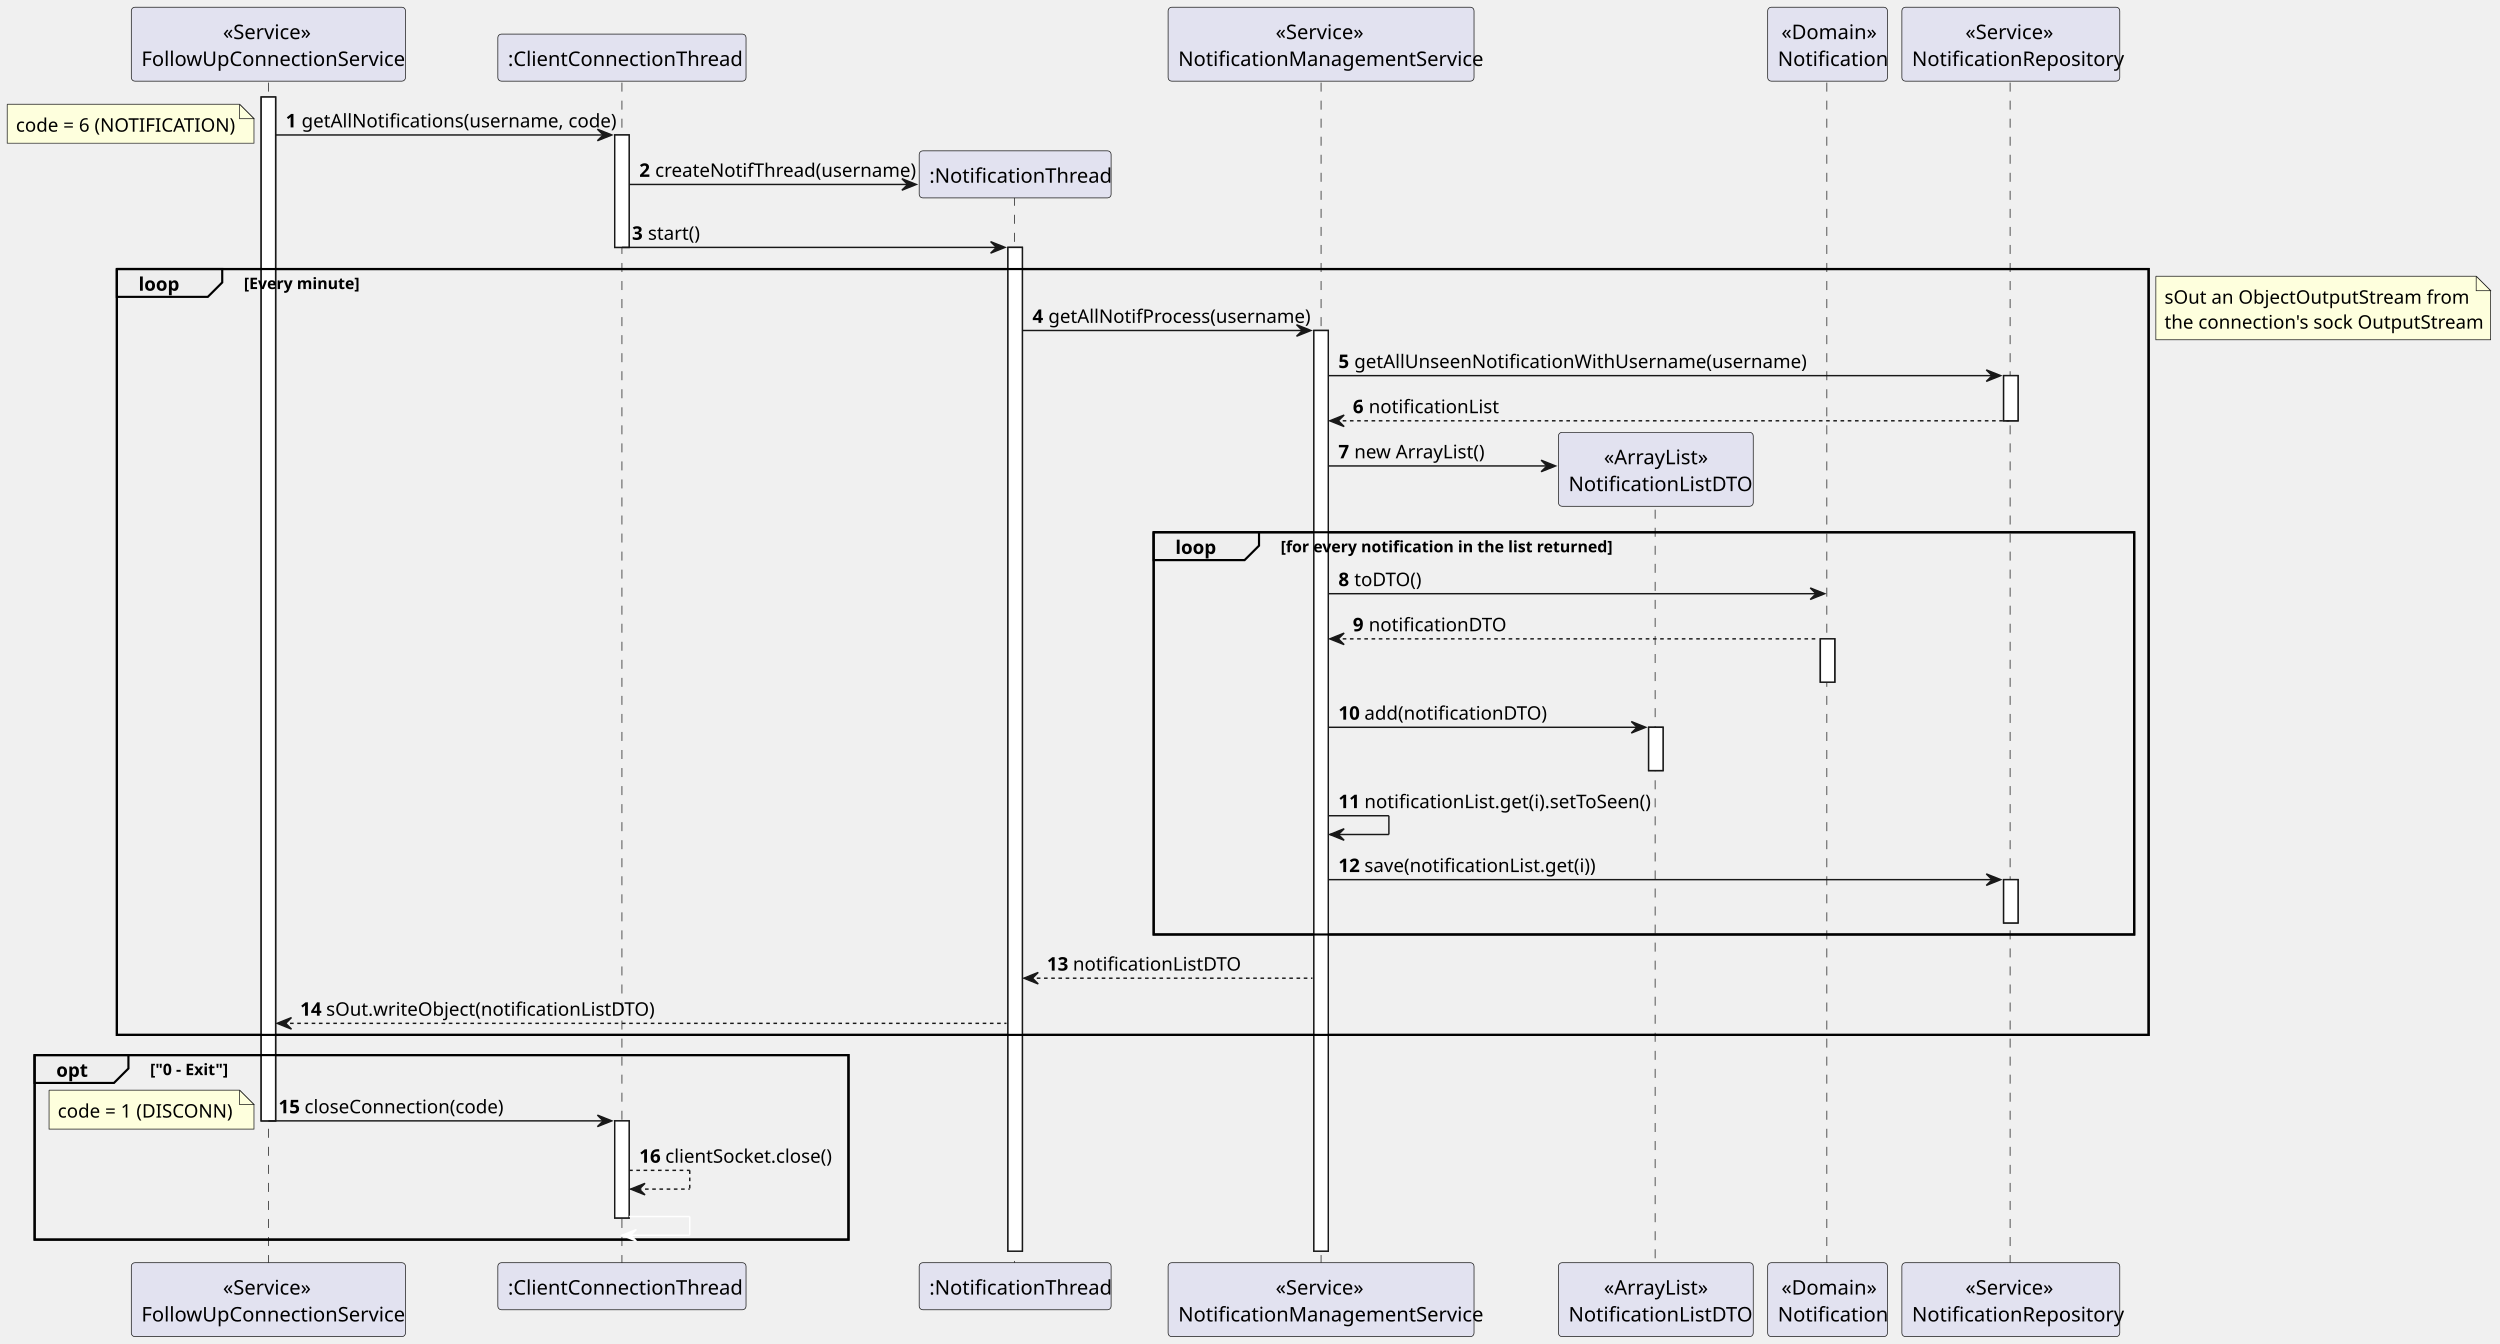
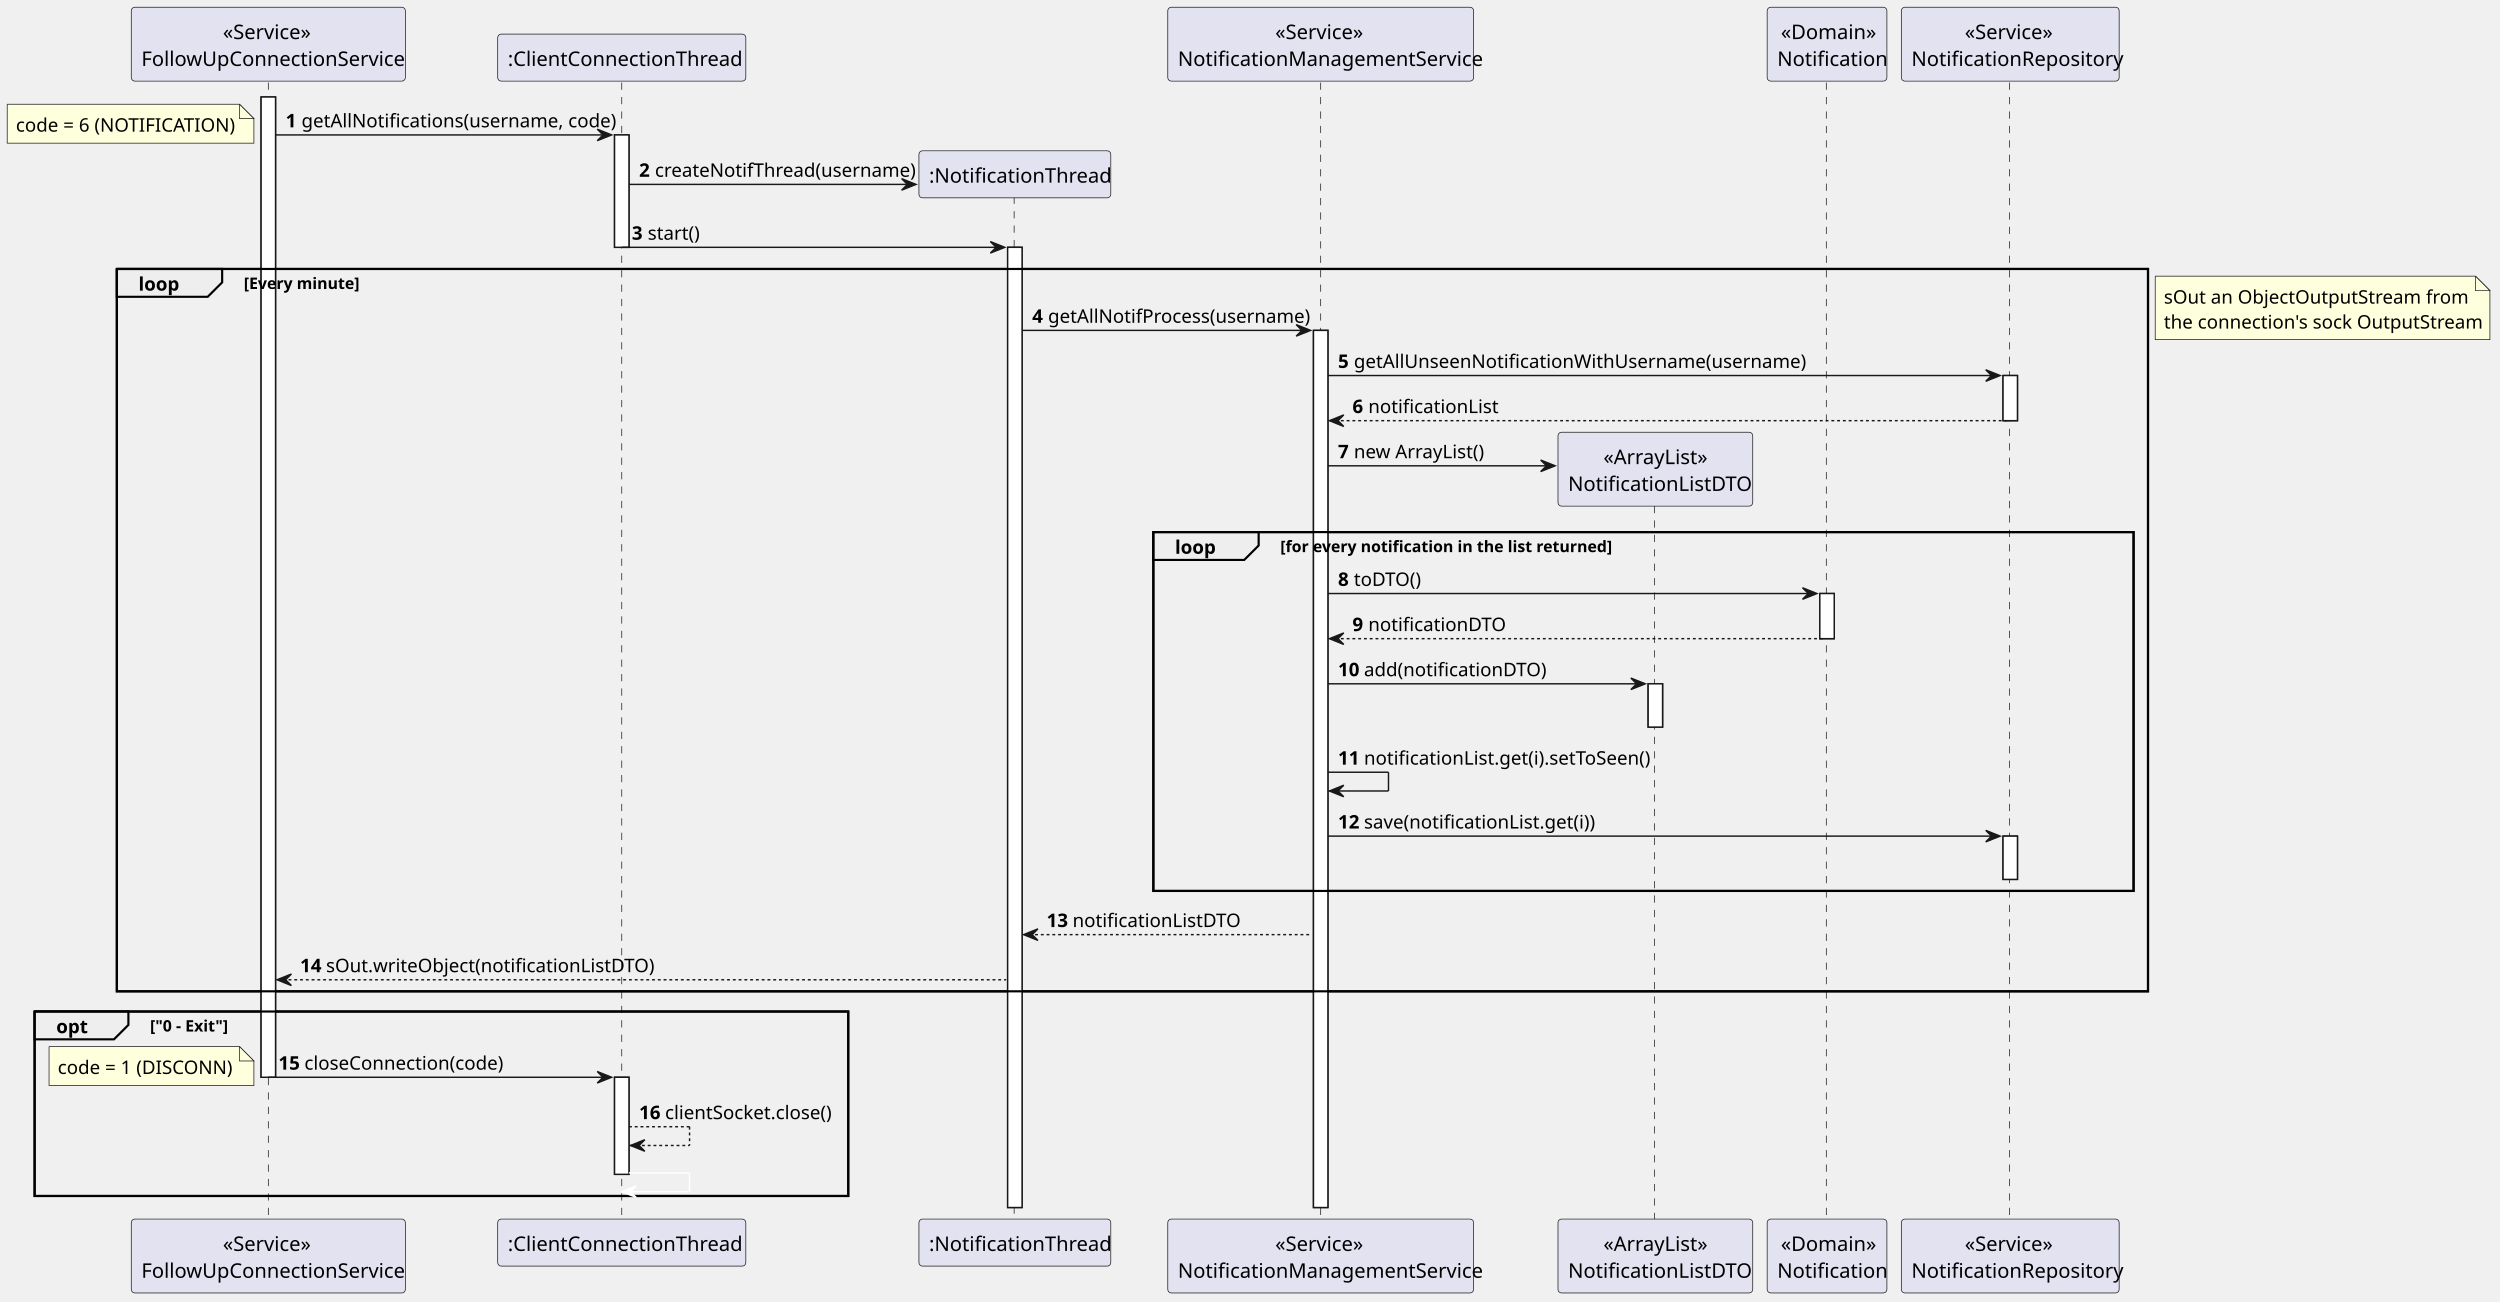
- <svg xmlns="http://www.w3.org/2000/svg" contentStyleType="text/css" height="745.6px" preserveAspectRatio="none" style="width:1386px;height:745px;background:#FFFFFF;" version="1.1" viewBox="0 0 1386 745" width="1386.4px" zoomAndPan="magnify">
+ <svg xmlns="http://www.w3.org/2000/svg" contentStyleType="text/css" height="902px" preserveAspectRatio="none" style="width:1733px;height:902px;background:#FFFFFF;" version="1.1" viewBox="0 0 1733 902" width="1733px" zoomAndPan="magnify">
  <defs />
  <g>
-     <rect fill="#FFFFFF" height="567.616" style="stroke:#181818;stroke-width:0.8;" width="8" x="144.8" y="53.794" />
-     <rect fill="#FFFFFF" height="62.33" style="stroke:#181818;stroke-width:0.8;" width="8" x="340.8" y="74.827" />
-     <rect fill="#FFFFFF" height="53.833" style="stroke:#181818;stroke-width:0.8;" width="8" x="340.8" y="621.409" />
-     <rect fill="#FFFFFF" height="556.486" style="stroke:#181818;stroke-width:0.8;" width="8" x="558.8" y="137.156" />
-     <rect fill="#FFFFFF" height="510.42" style="stroke:#181818;stroke-width:0.8;" width="8" x="728.4" y="183.222" />
-     <rect fill="#FFFFFF" height="24" style="stroke:#181818;stroke-width:0.8;" width="8" x="914" y="403.212" />
-     <rect fill="#FFFFFF" height="24" style="stroke:#181818;stroke-width:0.8;" width="8" x="1009.2" y="354.18" />
-     <rect fill="#FFFFFF" height="25.033" style="stroke:#181818;stroke-width:0.8;" width="8" x="1110.8" y="208.255" />
-     <rect fill="#FFFFFF" height="24" style="stroke:#181818;stroke-width:0.8;" width="8" x="1110.8" y="487.678" />
-     <rect fill="none" height="424.587" style="stroke:#000000;stroke-width:1.2;" width="1126.4" x="64.8" y="149.156" />
-     <rect fill="none" height="222.997" style="stroke:#000000;stroke-width:1.2;" width="543.6" x="639.6" y="295.081" />
-     <rect fill="none" height="102.298" style="stroke:#000000;stroke-width:1.2;" width="451.2" x="19.2" y="584.944" />
-     <line style="stroke:#181818;stroke-width:0.4;stroke-dasharray:5.0,5.0;" x1="148.8" x2="148.8" y1="45.794" y2="700.842" />
-     <line style="stroke:#181818;stroke-width:0.4;stroke-dasharray:5.0,5.0;" x1="344.8" x2="344.8" y1="45.794" y2="700.842" />
-     <line style="stroke:#181818;stroke-width:0.4;stroke-dasharray:5.0,5.0;" x1="562.4" x2="562.4" y1="109.075" y2="700.842" />
-     <line style="stroke:#181818;stroke-width:0.4;stroke-dasharray:5.0,5.0;" x1="732.4" x2="732.4" y1="45.794" y2="700.842" />
-     <line style="stroke:#181818;stroke-width:0.4;stroke-dasharray:5.0,5.0;" x1="917.6" x2="917.6" y1="272.584" y2="700.842" />
-     <line style="stroke:#181818;stroke-width:0.4;stroke-dasharray:5.0,5.0;" x1="1012.8" x2="1012.8" y1="45.794" y2="700.842" />
-     <line style="stroke:#181818;stroke-width:0.4;stroke-dasharray:5.0,5.0;" x1="1114.4" x2="1114.4" y1="45.794" y2="700.842" />
-     <rect fill="#E2E2F0" height="40.994" rx="2" ry="2" style="stroke:#181818;stroke-width:0.4;" width="152" x="72.8" y="4" />
-     <text fill="#000000" font-family="sans-serif" font-size="11.2" lengthAdjust="spacing" textLength="50.4" x="123.6" y="21.686">«Service»</text>
-     <text fill="#000000" font-family="sans-serif" font-size="11.2" lengthAdjust="spacing" textLength="140.8" x="78.4" y="36.583">FollowUpConnectionService</text>
-     <rect fill="#E2E2F0" height="40.994" rx="2" ry="2" style="stroke:#181818;stroke-width:0.4;" width="152" x="72.8" y="700.042" />
-     <text fill="#000000" font-family="sans-serif" font-size="11.2" lengthAdjust="spacing" textLength="50.4" x="123.6" y="717.728">«Service»</text>
-     <text fill="#000000" font-family="sans-serif" font-size="11.2" lengthAdjust="spacing" textLength="140.8" x="78.4" y="732.625">FollowUpConnectionService</text>
-     <rect fill="#E2E2F0" height="26.097" rx="2" ry="2" style="stroke:#181818;stroke-width:0.4;" width="137.6" x="276" y="18.897" />
-     <text fill="#000000" font-family="sans-serif" font-size="11.2" lengthAdjust="spacing" textLength="126.4" x="281.6" y="36.583">:ClientConnectionThread</text>
-     <rect fill="#E2E2F0" height="26.097" rx="2" ry="2" style="stroke:#181818;stroke-width:0.4;" width="137.6" x="276" y="700.042" />
-     <text fill="#000000" font-family="sans-serif" font-size="11.2" lengthAdjust="spacing" textLength="126.4" x="281.6" y="717.728">:ClientConnectionThread</text>
-     <rect fill="#E2E2F0" height="26.097" rx="2" ry="2" style="stroke:#181818;stroke-width:0.4;" width="106.4" x="509.6" y="700.042" />
-     <text fill="#000000" font-family="sans-serif" font-size="11.2" lengthAdjust="spacing" textLength="95.2" x="515.2" y="717.728">:NotificationThread</text>
-     <rect fill="#E2E2F0" height="40.994" rx="2" ry="2" style="stroke:#181818;stroke-width:0.4;" width="169.6" x="647.6" y="4" />
-     <text fill="#000000" font-family="sans-serif" font-size="11.2" lengthAdjust="spacing" textLength="50.4" x="707.2" y="21.686">«Service»</text>
-     <text fill="#000000" font-family="sans-serif" font-size="11.2" lengthAdjust="spacing" textLength="158.4" x="653.2" y="36.583">NotificationManagementService</text>
-     <rect fill="#E2E2F0" height="40.994" rx="2" ry="2" style="stroke:#181818;stroke-width:0.4;" width="169.6" x="647.6" y="700.042" />
-     <text fill="#000000" font-family="sans-serif" font-size="11.2" lengthAdjust="spacing" textLength="50.4" x="707.2" y="717.728">«Service»</text>
-     <text fill="#000000" font-family="sans-serif" font-size="11.2" lengthAdjust="spacing" textLength="158.4" x="653.2" y="732.625">NotificationManagementService</text>
-     <rect fill="#E2E2F0" height="40.994" rx="2" ry="2" style="stroke:#181818;stroke-width:0.4;" width="108" x="864" y="700.042" />
-     <text fill="#000000" font-family="sans-serif" font-size="11.2" lengthAdjust="spacing" textLength="57.6" x="889.2" y="717.728">«ArrayList»</text>
-     <text fill="#000000" font-family="sans-serif" font-size="11.2" lengthAdjust="spacing" textLength="96.8" x="869.6" y="732.625">NotificationListDTO</text>
-     <rect fill="#E2E2F0" height="40.994" rx="2" ry="2" style="stroke:#181818;stroke-width:0.4;" width="66.4" x="980" y="4" />
-     <text fill="#000000" font-family="sans-serif" font-size="11.2" lengthAdjust="spacing" textLength="51.2" x="987.6" y="21.686">«Domain»</text>
-     <text fill="#000000" font-family="sans-serif" font-size="11.2" lengthAdjust="spacing" textLength="55.2" x="985.6" y="36.583">Notification</text>
-     <rect fill="#E2E2F0" height="40.994" rx="2" ry="2" style="stroke:#181818;stroke-width:0.4;" width="66.4" x="980" y="700.042" />
-     <text fill="#000000" font-family="sans-serif" font-size="11.2" lengthAdjust="spacing" textLength="51.2" x="987.6" y="717.728">«Domain»</text>
-     <text fill="#000000" font-family="sans-serif" font-size="11.2" lengthAdjust="spacing" textLength="55.2" x="985.6" y="732.625">Notification</text>
-     <rect fill="#E2E2F0" height="40.994" rx="2" ry="2" style="stroke:#181818;stroke-width:0.4;" width="120.8" x="1054.4" y="4" />
-     <text fill="#000000" font-family="sans-serif" font-size="11.2" lengthAdjust="spacing" textLength="50.4" x="1089.6" y="21.686">«Service»</text>
-     <text fill="#000000" font-family="sans-serif" font-size="11.2" lengthAdjust="spacing" textLength="109.6" x="1060" y="36.583">NotificationRepository</text>
-     <rect fill="#E2E2F0" height="40.994" rx="2" ry="2" style="stroke:#181818;stroke-width:0.4;" width="120.8" x="1054.4" y="700.042" />
-     <text fill="#000000" font-family="sans-serif" font-size="11.2" lengthAdjust="spacing" textLength="50.4" x="1089.6" y="717.728">«Service»</text>
-     <text fill="#000000" font-family="sans-serif" font-size="11.2" lengthAdjust="spacing" textLength="109.6" x="1060" y="732.625">NotificationRepository</text>
-     <rect fill="#FFFFFF" height="567.616" style="stroke:#181818;stroke-width:0.8;" width="8" x="144.8" y="53.794" />
-     <rect fill="#FFFFFF" height="62.33" style="stroke:#181818;stroke-width:0.8;" width="8" x="340.8" y="74.827" />
-     <rect fill="#FFFFFF" height="53.833" style="stroke:#181818;stroke-width:0.8;" width="8" x="340.8" y="621.409" />
-     <rect fill="#FFFFFF" height="556.486" style="stroke:#181818;stroke-width:0.8;" width="8" x="558.8" y="137.156" />
-     <rect fill="#FFFFFF" height="510.42" style="stroke:#181818;stroke-width:0.8;" width="8" x="728.4" y="183.222" />
-     <rect fill="#FFFFFF" height="24" style="stroke:#181818;stroke-width:0.8;" width="8" x="914" y="403.212" />
-     <rect fill="#FFFFFF" height="24" style="stroke:#181818;stroke-width:0.8;" width="8" x="1009.2" y="354.18" />
-     <rect fill="#FFFFFF" height="25.033" style="stroke:#181818;stroke-width:0.8;" width="8" x="1110.8" y="208.255" />
-     <rect fill="#FFFFFF" height="24" style="stroke:#181818;stroke-width:0.8;" width="8" x="1110.8" y="487.678" />
-     <polygon fill="#181818" points="331.2,71.627,339.2,74.827,331.2,78.027,334.4,74.827" style="stroke:#181818;stroke-width:0.8;" />
-     <line style="stroke:#181818;stroke-width:0.8;" x1="152.8" x2="336" y1="74.827" y2="74.827" />
-     <text fill="#000000" font-family="sans-serif" font-size="10.4" font-weight="bold" lengthAdjust="spacing" textLength="5.6" x="158.4" y="70.616">1</text>
-     <text fill="#000000" font-family="sans-serif" font-size="10.4" lengthAdjust="spacing" textLength="164" x="167.2" y="70.616">getAllNotifications(username, code)</text>
-     <path d="M4,57.794 L4,79.394 L140.8,79.394 L140.8,65.794 L132.8,57.794 L4,57.794 " fill="#FEFFDD" style="stroke:#181818;stroke-width:0.4;" />
-     <path d="M132.8,57.794 L132.8,65.794 L140.8,65.794 L132.8,57.794 " fill="#FEFFDD" style="stroke:#181818;stroke-width:0.4;" />
-     <text fill="#000000" font-family="sans-serif" font-size="10.4" lengthAdjust="spacing" textLength="120" x="8.8" y="73.016">code = 6 (NOTIFICATION)</text>
-     <polygon fill="#181818" points="500,99.059,508,102.259,500,105.459,503.2,102.259" style="stroke:#181818;stroke-width:0.8;" />
-     <line style="stroke:#181818;stroke-width:0.8;" x1="348.8" x2="504.8" y1="102.259" y2="102.259" />
-     <text fill="#000000" font-family="sans-serif" font-size="10.4" font-weight="bold" lengthAdjust="spacing" textLength="5.6" x="354.4" y="98.049">2</text>
-     <text fill="#000000" font-family="sans-serif" font-size="10.4" lengthAdjust="spacing" textLength="132.8" x="363.2" y="98.049">createNotifThread(username)</text>
-     <rect fill="#E2E2F0" height="26.097" rx="2" ry="2" style="stroke:#181818;stroke-width:0.4;" width="106.4" x="509.6" y="83.627" />
-     <text fill="#000000" font-family="sans-serif" font-size="11.2" lengthAdjust="spacing" textLength="95.2" x="515.2" y="101.312">:NotificationThread</text>
-     <polygon fill="#181818" points="549.2,133.956,557.2,137.156,549.2,140.356,552.4,137.156" style="stroke:#181818;stroke-width:0.8;" />
-     <line style="stroke:#181818;stroke-width:0.8;" x1="344.8" x2="554" y1="137.156" y2="137.156" />
-     <text fill="#000000" font-family="sans-serif" font-size="10.4" font-weight="bold" lengthAdjust="spacing" textLength="5.6" x="350.4" y="132.946">3</text>
-     <text fill="#000000" font-family="sans-serif" font-size="10.4" lengthAdjust="spacing" textLength="27.2" x="359.2" y="132.946">start()</text>
-     <path d="M64.8,149.156 L123.2,149.156 L123.2,156.589 L115.2,164.589 L64.8,164.589 L64.8,149.156 " fill="#EEEEEE" style="stroke:#000000;stroke-width:1.2;" />
-     <rect fill="none" height="424.587" style="stroke:#000000;stroke-width:1.2;" width="1126.4" x="64.8" y="149.156" />
-     <text fill="#000000" font-family="sans-serif" font-size="10.4" font-weight="bold" lengthAdjust="spacing" textLength="22.4" x="76.8" y="161.179">loop</text>
-     <text fill="#000000" font-family="sans-serif" font-size="8.8" font-weight="bold" lengthAdjust="spacing" textLength="64" x="135.2" y="160.252">[Every minute]</text>
-     <path d="M1195.2,153.156 L1195.2,188.356 L1380.8,188.356 L1380.8,161.156 L1372.8,153.156 L1195.2,153.156 " fill="#FEFFDD" style="stroke:#181818;stroke-width:0.4;" />
-     <path d="M1372.8,153.156 L1372.8,161.156 L1380.8,161.156 L1372.8,153.156 " fill="#FEFFDD" style="stroke:#181818;stroke-width:0.4;" />
-     <text fill="#000000" font-family="sans-serif" font-size="10.4" lengthAdjust="spacing" textLength="158.4" x="1200" y="168.379">sOut an ObjectOutputStream from</text>
-     <text fill="#000000" font-family="sans-serif" font-size="10.4" lengthAdjust="spacing" textLength="168.8" x="1200" y="182.212">the connection's sock OutputStream</text>
-     <polygon fill="#181818" points="718.8,180.022,726.8,183.222,718.8,186.422,722,183.222" style="stroke:#181818;stroke-width:0.8;" />
-     <line style="stroke:#181818;stroke-width:0.8;" x1="566.8" x2="723.6" y1="183.222" y2="183.222" />
-     <text fill="#000000" font-family="sans-serif" font-size="10.4" font-weight="bold" lengthAdjust="spacing" textLength="5.6" x="572.4" y="179.012">4</text>
-     <text fill="#000000" font-family="sans-serif" font-size="10.4" lengthAdjust="spacing" textLength="137.6" x="581.2" y="179.012">getAllNotifProcess(username)</text>
-     <polygon fill="#181818" points="1101.2,205.055,1109.2,208.255,1101.2,211.455,1104.4,208.255" style="stroke:#181818;stroke-width:0.8;" />
-     <line style="stroke:#181818;stroke-width:0.8;" x1="736.4" x2="1106" y1="208.255" y2="208.255" />
-     <text fill="#000000" font-family="sans-serif" font-size="10.4" font-weight="bold" lengthAdjust="spacing" textLength="5.6" x="742" y="204.044">5</text>
-     <text fill="#000000" font-family="sans-serif" font-size="10.4" lengthAdjust="spacing" textLength="233.6" x="750.8" y="204.044">getAllUnseenNotificationWithUsername(username)</text>
-     <polygon fill="#181818" points="745.2,230.088,737.2,233.287,745.2,236.488,742,233.287" style="stroke:#181818;stroke-width:0.8;" />
-     <line style="stroke:#181818;stroke-width:0.8;stroke-dasharray:2.0,2.0;" x1="740.4" x2="1114" y1="233.287" y2="233.287" />
-     <text fill="#000000" font-family="sans-serif" font-size="10.4" font-weight="bold" lengthAdjust="spacing" textLength="5.6" x="750" y="229.077">6</text>
-     <text fill="#000000" font-family="sans-serif" font-size="10.4" lengthAdjust="spacing" textLength="66.4" x="758.8" y="229.077">notificationList</text>
-     <polygon fill="#181818" points="854.4,255.12,862.4,258.32,854.4,261.52,857.6,258.32" style="stroke:#181818;stroke-width:0.8;" />
-     <line style="stroke:#181818;stroke-width:0.8;" x1="736.4" x2="859.2" y1="258.32" y2="258.32" />
-     <text fill="#000000" font-family="sans-serif" font-size="10.4" font-weight="bold" lengthAdjust="spacing" textLength="5.6" x="742" y="254.11">7</text>
-     <text fill="#000000" font-family="sans-serif" font-size="10.4" lengthAdjust="spacing" textLength="69.6" x="750.8" y="254.11">new ArrayList()</text>
-     <rect fill="#E2E2F0" height="40.994" rx="2" ry="2" style="stroke:#181818;stroke-width:0.4;" width="108" x="864" y="239.688" />
-     <text fill="#000000" font-family="sans-serif" font-size="11.2" lengthAdjust="spacing" textLength="57.6" x="889.2" y="257.373">«ArrayList»</text>
-     <text fill="#000000" font-family="sans-serif" font-size="11.2" lengthAdjust="spacing" textLength="96.8" x="869.6" y="272.27">NotificationListDTO</text>
-     <path d="M639.6,295.081 L698,295.081 L698,302.514 L690,310.514 L639.6,310.514 L639.6,295.081 " fill="#EEEEEE" style="stroke:#000000;stroke-width:1.2;" />
-     <rect fill="none" height="222.997" style="stroke:#000000;stroke-width:1.2;" width="543.6" x="639.6" y="295.081" />
-     <text fill="#000000" font-family="sans-serif" font-size="10.4" font-weight="bold" lengthAdjust="spacing" textLength="22.4" x="651.6" y="307.104">loop</text>
-     <text fill="#000000" font-family="sans-serif" font-size="8.8" font-weight="bold" lengthAdjust="spacing" textLength="182.4" x="710" y="306.177">[for every notification in the list returned]</text>
-     <polygon fill="#181818" points="1003.6,325.947,1011.6,329.147,1003.6,332.347,1006.8,329.147" style="stroke:#181818;stroke-width:0.8;" />
-     <line style="stroke:#181818;stroke-width:0.8;" x1="736.4" x2="1008.4" y1="329.147" y2="329.147" />
-     <text fill="#000000" font-family="sans-serif" font-size="10.4" font-weight="bold" lengthAdjust="spacing" textLength="5.6" x="742" y="324.937">8</text>
-     <text fill="#000000" font-family="sans-serif" font-size="10.4" lengthAdjust="spacing" textLength="36" x="750.8" y="324.937">toDTO()</text>
-     <polygon fill="#181818" points="745.2,350.98,737.2,354.18,745.2,357.38,742,354.18" style="stroke:#181818;stroke-width:0.8;" />
-     <line style="stroke:#181818;stroke-width:0.8;stroke-dasharray:2.0,2.0;" x1="740.4" x2="1008.4" y1="354.18" y2="354.18" />
-     <text fill="#000000" font-family="sans-serif" font-size="10.4" font-weight="bold" lengthAdjust="spacing" textLength="5.6" x="750" y="349.969">9</text>
-     <text fill="#000000" font-family="sans-serif" font-size="10.4" lengthAdjust="spacing" textLength="70.4" x="758.8" y="349.969">notificationDTO</text>
-     <polygon fill="#181818" points="904.4,400.012,912.4,403.212,904.4,406.413,907.6,403.212" style="stroke:#181818;stroke-width:0.8;" />
-     <line style="stroke:#181818;stroke-width:0.8;" x1="736.4" x2="909.2" y1="403.212" y2="403.212" />
-     <text fill="#000000" font-family="sans-serif" font-size="10.4" font-weight="bold" lengthAdjust="spacing" textLength="11.2" x="742" y="399.002">10</text>
-     <text fill="#000000" font-family="sans-serif" font-size="10.4" lengthAdjust="spacing" textLength="93.6" x="756.4" y="399.002">add(notificationDTO)</text>
-     <line style="stroke:#181818;stroke-width:0.8;" x1="736.4" x2="770" y1="452.245" y2="452.245" />
-     <line style="stroke:#181818;stroke-width:0.8;" x1="770" x2="770" y1="452.245" y2="462.645" />
-     <line style="stroke:#181818;stroke-width:0.8;" x1="737.2" x2="770" y1="462.645" y2="462.645" />
-     <polygon fill="#181818" points="745.2,459.445,737.2,462.645,745.2,465.845,742,462.645" style="stroke:#181818;stroke-width:0.8;" />
-     <text fill="#000000" font-family="sans-serif" font-size="10.4" font-weight="bold" lengthAdjust="spacing" textLength="11.2" x="742" y="448.035">11</text>
-     <text fill="#000000" font-family="sans-serif" font-size="10.4" lengthAdjust="spacing" textLength="152" x="756.4" y="448.035">notificationList.get(i).setToSeen()</text>
-     <polygon fill="#181818" points="1101.2,484.478,1109.2,487.678,1101.2,490.878,1104.4,487.678" style="stroke:#181818;stroke-width:0.8;" />
-     <line style="stroke:#181818;stroke-width:0.8;" x1="736.4" x2="1106" y1="487.678" y2="487.678" />
-     <text fill="#000000" font-family="sans-serif" font-size="10.4" font-weight="bold" lengthAdjust="spacing" textLength="11.2" x="742" y="483.468">12</text>
-     <text fill="#000000" font-family="sans-serif" font-size="10.4" lengthAdjust="spacing" textLength="120" x="756.4" y="483.468">save(notificationList.get(i))</text>
-     <polygon fill="#181818" points="575.6,539.111,567.6,542.311,575.6,545.511,572.4,542.311" style="stroke:#181818;stroke-width:0.8;" />
-     <line style="stroke:#181818;stroke-width:0.8;stroke-dasharray:2.0,2.0;" x1="570.8" x2="727.6" y1="542.311" y2="542.311" />
-     <text fill="#000000" font-family="sans-serif" font-size="10.4" font-weight="bold" lengthAdjust="spacing" textLength="11.2" x="580.4" y="538.101">13</text>
-     <text fill="#000000" font-family="sans-serif" font-size="10.4" lengthAdjust="spacing" textLength="87.2" x="594.8" y="538.101">notificationListDTO</text>
-     <polygon fill="#181818" points="161.6,564.144,153.6,567.344,161.6,570.544,158.4,567.344" style="stroke:#181818;stroke-width:0.8;" />
-     <line style="stroke:#181818;stroke-width:0.8;stroke-dasharray:2.0,2.0;" x1="156.8" x2="558" y1="567.344" y2="567.344" />
-     <text fill="#000000" font-family="sans-serif" font-size="10.4" font-weight="bold" lengthAdjust="spacing" textLength="11.2" x="166.4" y="563.134">14</text>
-     <text fill="#000000" font-family="sans-serif" font-size="10.4" lengthAdjust="spacing" textLength="171.2" x="180.8" y="563.134">sOut.writeObject(notificationListDTO)</text>
-     <path d="M19.2,584.944 L71.2,584.944 L71.2,592.377 L63.2,600.377 L19.2,600.377 L19.2,584.944 " fill="#EEEEEE" style="stroke:#000000;stroke-width:1.2;" />
-     <rect fill="none" height="102.298" style="stroke:#000000;stroke-width:1.2;" width="451.2" x="19.2" y="584.944" />
-     <text fill="#000000" font-family="sans-serif" font-size="10.4" font-weight="bold" lengthAdjust="spacing" textLength="16" x="31.2" y="596.966">opt</text>
-     <text fill="#000000" font-family="sans-serif" font-size="8.8" font-weight="bold" lengthAdjust="spacing" textLength="42.4" x="83.2" y="596.04">["0 - Exit"]</text>
-     <polygon fill="#181818" points="331.2,618.209,339.2,621.409,331.2,624.609,334.4,621.409" style="stroke:#181818;stroke-width:0.8;" />
-     <line style="stroke:#181818;stroke-width:0.8;" x1="148.8" x2="336" y1="621.409" y2="621.409" />
-     <text fill="#000000" font-family="sans-serif" font-size="10.4" font-weight="bold" lengthAdjust="spacing" textLength="11.2" x="154.4" y="617.199">15</text>
-     <text fill="#000000" font-family="sans-serif" font-size="10.4" lengthAdjust="spacing" textLength="105.6" x="168.8" y="617.199">closeConnection(code)</text>
-     <path d="M27.2,604.377 L27.2,625.977 L140.8,625.977 L140.8,612.377 L132.8,604.377 L27.2,604.377 " fill="#FEFFDD" style="stroke:#181818;stroke-width:0.4;" />
-     <path d="M132.8,604.377 L132.8,612.377 L140.8,612.377 L132.8,604.377 " fill="#FEFFDD" style="stroke:#181818;stroke-width:0.4;" />
-     <text fill="#000000" font-family="sans-serif" font-size="10.4" lengthAdjust="spacing" textLength="96.8" x="32" y="619.599">code = 1 (DISCONN)</text>
-     <line style="stroke:#181818;stroke-width:0.8;stroke-dasharray:2.0,2.0;" x1="348.8" x2="382.4" y1="648.842" y2="648.842" />
-     <line style="stroke:#181818;stroke-width:0.8;stroke-dasharray:2.0,2.0;" x1="382.4" x2="382.4" y1="648.842" y2="659.242" />
-     <line style="stroke:#181818;stroke-width:0.8;stroke-dasharray:2.0,2.0;" x1="349.6" x2="382.4" y1="659.242" y2="659.242" />
-     <polygon fill="#181818" points="357.6,656.042,349.6,659.242,357.6,662.442,354.4,659.242" style="stroke:#181818;stroke-width:0.8;" />
-     <text fill="#000000" font-family="sans-serif" font-size="10.4" font-weight="bold" lengthAdjust="spacing" textLength="11.2" x="354.4" y="644.632">16</text>
-     <text fill="#000000" font-family="sans-serif" font-size="10.4" lengthAdjust="spacing" textLength="92" x="368.8" y="644.632">clientSocket.close()</text>
-     <line style="stroke:#FFFFFF;stroke-width:0.8;" x1="348.8" x2="382.4" y1="674.442" y2="674.442" />
-     <line style="stroke:#FFFFFF;stroke-width:0.8;" x1="382.4" x2="382.4" y1="674.442" y2="684.842" />
-     <line style="stroke:#FFFFFF;stroke-width:0.8;" x1="344.8" x2="382.4" y1="684.842" y2="684.842" />
-     <polygon fill="#FFFFFF" points="352.8,681.642,344.8,684.842,352.8,688.042,349.6,684.842" style="stroke:#FFFFFF;stroke-width:0.8;" />
+     <rect fill="#FFFFFF" height="679.519" style="stroke:#181818;stroke-width:1.0;" width="10" x="181" y="67.242" />
+     <rect fill="#FFFFFF" height="77.912" style="stroke:#181818;stroke-width:1.0;" width="10" x="426" y="93.533" />
+     <rect fill="#FFFFFF" height="67.291" style="stroke:#181818;stroke-width:1.0;" width="10" x="426" y="746.762" />
+     <rect fill="#FFFFFF" height="665.607" style="stroke:#181818;stroke-width:1.0;" width="10" x="698.5" y="171.445" />
+     <rect fill="#FFFFFF" height="608.025" style="stroke:#181818;stroke-width:1.0;" width="10" x="910.5" y="229.027" />
+     <rect fill="#FFFFFF" height="30" style="stroke:#181818;stroke-width:1.0;" width="10" x="1142.5" y="474.016" />
+     <rect fill="#FFFFFF" height="31.291" style="stroke:#181818;stroke-width:1.0;" width="10" x="1261.5" y="411.434" />
+     <rect fill="#FFFFFF" height="31.291" style="stroke:#181818;stroke-width:1.0;" width="10" x="1388.5" y="260.318" />
+     <rect fill="#FFFFFF" height="30" style="stroke:#181818;stroke-width:1.0;" width="10" x="1388.5" y="579.598" />
+     <rect fill="none" height="500.734" style="stroke:#000000;stroke-width:1.5;" width="1408" x="81" y="186.445" />
+     <rect fill="none" height="248.746" style="stroke:#000000;stroke-width:1.5;" width="679.5" x="799.5" y="368.852" />
+     <rect fill="none" height="127.873" style="stroke:#000000;stroke-width:1.5;" width="564" x="24" y="701.18" />
+     <line style="stroke:#181818;stroke-width:0.5;stroke-dasharray:5.0,5.0;" x1="186" x2="186" y1="57.242" y2="846.053" />
+     <line style="stroke:#181818;stroke-width:0.5;stroke-dasharray:5.0,5.0;" x1="431" x2="431" y1="57.242" y2="846.053" />
+     <line style="stroke:#181818;stroke-width:0.5;stroke-dasharray:5.0,5.0;" x1="703" x2="703" y1="136.344" y2="846.053" />
+     <line style="stroke:#181818;stroke-width:0.5;stroke-dasharray:5.0,5.0;" x1="915.5" x2="915.5" y1="57.242" y2="846.053" />
+     <line style="stroke:#181818;stroke-width:0.5;stroke-dasharray:5.0,5.0;" x1="1147" x2="1147" y1="340.731" y2="846.053" />
+     <line style="stroke:#181818;stroke-width:0.5;stroke-dasharray:5.0,5.0;" x1="1266" x2="1266" y1="57.242" y2="846.053" />
+     <line style="stroke:#181818;stroke-width:0.5;stroke-dasharray:5.0,5.0;" x1="1393" x2="1393" y1="57.242" y2="846.053" />
+     <rect fill="#E2E2F0" height="51.242" rx="2.5" ry="2.5" style="stroke:#181818;stroke-width:0.5;" width="190" x="91" y="5" />
+     <text fill="#000000" font-family="sans-serif" font-size="14" lengthAdjust="spacing" textLength="63" x="154.5" y="27.107">«Service»</text>
+     <text fill="#000000" font-family="sans-serif" font-size="14" lengthAdjust="spacing" textLength="176" x="98" y="45.728">FollowUpConnectionService</text>
+     <rect fill="#E2E2F0" height="51.242" rx="2.5" ry="2.5" style="stroke:#181818;stroke-width:0.5;" width="190" x="91" y="845.053" />
+     <text fill="#000000" font-family="sans-serif" font-size="14" lengthAdjust="spacing" textLength="63" x="154.5" y="867.16">«Service»</text>
+     <text fill="#000000" font-family="sans-serif" font-size="14" lengthAdjust="spacing" textLength="176" x="98" y="885.781">FollowUpConnectionService</text>
+     <rect fill="#E2E2F0" height="32.621" rx="2.5" ry="2.5" style="stroke:#181818;stroke-width:0.5;" width="172" x="345" y="23.621" />
+     <text fill="#000000" font-family="sans-serif" font-size="14" lengthAdjust="spacing" textLength="158" x="352" y="45.728">:ClientConnectionThread</text>
+     <rect fill="#E2E2F0" height="32.621" rx="2.5" ry="2.5" style="stroke:#181818;stroke-width:0.5;" width="172" x="345" y="845.053" />
+     <text fill="#000000" font-family="sans-serif" font-size="14" lengthAdjust="spacing" textLength="158" x="352" y="867.16">:ClientConnectionThread</text>
+     <rect fill="#E2E2F0" height="32.621" rx="2.5" ry="2.5" style="stroke:#181818;stroke-width:0.5;" width="133" x="637" y="845.053" />
+     <text fill="#000000" font-family="sans-serif" font-size="14" lengthAdjust="spacing" textLength="119" x="644" y="867.16">:NotificationThread</text>
+     <rect fill="#E2E2F0" height="51.242" rx="2.5" ry="2.5" style="stroke:#181818;stroke-width:0.5;" width="212" x="809.5" y="5" />
+     <text fill="#000000" font-family="sans-serif" font-size="14" lengthAdjust="spacing" textLength="63" x="884" y="27.107">«Service»</text>
+     <text fill="#000000" font-family="sans-serif" font-size="14" lengthAdjust="spacing" textLength="198" x="816.5" y="45.728">NotificationManagementService</text>
+     <rect fill="#E2E2F0" height="51.242" rx="2.5" ry="2.5" style="stroke:#181818;stroke-width:0.5;" width="212" x="809.5" y="845.053" />
+     <text fill="#000000" font-family="sans-serif" font-size="14" lengthAdjust="spacing" textLength="63" x="884" y="867.16">«Service»</text>
+     <text fill="#000000" font-family="sans-serif" font-size="14" lengthAdjust="spacing" textLength="198" x="816.5" y="885.781">NotificationManagementService</text>
+     <rect fill="#E2E2F0" height="51.242" rx="2.5" ry="2.5" style="stroke:#181818;stroke-width:0.5;" width="135" x="1080" y="845.053" />
+     <text fill="#000000" font-family="sans-serif" font-size="14" lengthAdjust="spacing" textLength="72" x="1111.5" y="867.16">«ArrayList»</text>
+     <text fill="#000000" font-family="sans-serif" font-size="14" lengthAdjust="spacing" textLength="121" x="1087" y="885.781">NotificationListDTO</text>
+     <rect fill="#E2E2F0" height="51.242" rx="2.5" ry="2.5" style="stroke:#181818;stroke-width:0.5;" width="83" x="1225" y="5" />
+     <text fill="#000000" font-family="sans-serif" font-size="14" lengthAdjust="spacing" textLength="64" x="1234.5" y="27.107">«Domain»</text>
+     <text fill="#000000" font-family="sans-serif" font-size="14" lengthAdjust="spacing" textLength="69" x="1232" y="45.728">Notification</text>
+     <rect fill="#E2E2F0" height="51.242" rx="2.5" ry="2.5" style="stroke:#181818;stroke-width:0.5;" width="83" x="1225" y="845.053" />
+     <text fill="#000000" font-family="sans-serif" font-size="14" lengthAdjust="spacing" textLength="64" x="1234.5" y="867.16">«Domain»</text>
+     <text fill="#000000" font-family="sans-serif" font-size="14" lengthAdjust="spacing" textLength="69" x="1232" y="885.781">Notification</text>
+     <rect fill="#E2E2F0" height="51.242" rx="2.5" ry="2.5" style="stroke:#181818;stroke-width:0.5;" width="151" x="1318" y="5" />
+     <text fill="#000000" font-family="sans-serif" font-size="14" lengthAdjust="spacing" textLength="63" x="1362" y="27.107">«Service»</text>
+     <text fill="#000000" font-family="sans-serif" font-size="14" lengthAdjust="spacing" textLength="137" x="1325" y="45.728">NotificationRepository</text>
+     <rect fill="#E2E2F0" height="51.242" rx="2.5" ry="2.5" style="stroke:#181818;stroke-width:0.5;" width="151" x="1318" y="845.053" />
+     <text fill="#000000" font-family="sans-serif" font-size="14" lengthAdjust="spacing" textLength="63" x="1362" y="867.16">«Service»</text>
+     <text fill="#000000" font-family="sans-serif" font-size="14" lengthAdjust="spacing" textLength="137" x="1325" y="885.781">NotificationRepository</text>
+     <rect fill="#FFFFFF" height="679.519" style="stroke:#181818;stroke-width:1.0;" width="10" x="181" y="67.242" />
+     <rect fill="#FFFFFF" height="77.912" style="stroke:#181818;stroke-width:1.0;" width="10" x="426" y="93.533" />
+     <rect fill="#FFFFFF" height="67.291" style="stroke:#181818;stroke-width:1.0;" width="10" x="426" y="746.762" />
+     <rect fill="#FFFFFF" height="665.607" style="stroke:#181818;stroke-width:1.0;" width="10" x="698.5" y="171.445" />
+     <rect fill="#FFFFFF" height="608.025" style="stroke:#181818;stroke-width:1.0;" width="10" x="910.5" y="229.027" />
+     <rect fill="#FFFFFF" height="30" style="stroke:#181818;stroke-width:1.0;" width="10" x="1142.5" y="474.016" />
+     <rect fill="#FFFFFF" height="31.291" style="stroke:#181818;stroke-width:1.0;" width="10" x="1261.5" y="411.434" />
+     <rect fill="#FFFFFF" height="31.291" style="stroke:#181818;stroke-width:1.0;" width="10" x="1388.5" y="260.318" />
+     <rect fill="#FFFFFF" height="30" style="stroke:#181818;stroke-width:1.0;" width="10" x="1388.5" y="579.598" />
+     <polygon fill="#181818" points="414,89.533,424,93.533,414,97.533,418,93.533" style="stroke:#181818;stroke-width:1.0;" />
+     <line style="stroke:#181818;stroke-width:1.0;" x1="191" x2="420" y1="93.533" y2="93.533" />
+     <text fill="#000000" font-family="sans-serif" font-size="13" font-weight="bold" lengthAdjust="spacing" textLength="7" x="198" y="88.27">1</text>
+     <text fill="#000000" font-family="sans-serif" font-size="13" lengthAdjust="spacing" textLength="205" x="209" y="88.27">getAllNotifications(username, code)</text>
+     <path d="M5,72.242 L5,99.242 L176,99.242 L176,82.242 L166,72.242 L5,72.242 " fill="#FEFFDD" style="stroke:#181818;stroke-width:0.5;" />
+     <path d="M166,72.242 L166,82.242 L176,82.242 L166,72.242 " fill="#FEFFDD" style="stroke:#181818;stroke-width:0.5;" />
+     <text fill="#000000" font-family="sans-serif" font-size="13" lengthAdjust="spacing" textLength="150" x="11" y="91.27">code = 6 (NOTIFICATION)</text>
+     <polygon fill="#181818" points="625,123.824,635,127.824,625,131.824,629,127.824" style="stroke:#181818;stroke-width:1.0;" />
+     <line style="stroke:#181818;stroke-width:1.0;" x1="436" x2="631" y1="127.824" y2="127.824" />
+     <text fill="#000000" font-family="sans-serif" font-size="13" font-weight="bold" lengthAdjust="spacing" textLength="7" x="443" y="122.561">2</text>
+     <text fill="#000000" font-family="sans-serif" font-size="13" lengthAdjust="spacing" textLength="166" x="454" y="122.561">createNotifThread(username)</text>
+     <rect fill="#E2E2F0" height="32.621" rx="2.5" ry="2.5" style="stroke:#181818;stroke-width:0.5;" width="133" x="637" y="104.533" />
+     <text fill="#000000" font-family="sans-serif" font-size="14" lengthAdjust="spacing" textLength="119" x="644" y="126.641">:NotificationThread</text>
+     <polygon fill="#181818" points="686.5,167.445,696.5,171.445,686.5,175.445,690.5,171.445" style="stroke:#181818;stroke-width:1.0;" />
+     <line style="stroke:#181818;stroke-width:1.0;" x1="431" x2="692.5" y1="171.445" y2="171.445" />
+     <text fill="#000000" font-family="sans-serif" font-size="13" font-weight="bold" lengthAdjust="spacing" textLength="7" x="438" y="166.183">3</text>
+     <text fill="#000000" font-family="sans-serif" font-size="13" lengthAdjust="spacing" textLength="34" x="449" y="166.183">start()</text>
+     <path d="M81,186.445 L154,186.445 L154,195.736 L144,205.736 L81,205.736 L81,186.445 " fill="#EEEEEE" style="stroke:#000000;stroke-width:1.5;" />
+     <rect fill="none" height="500.734" style="stroke:#000000;stroke-width:1.5;" width="1408" x="81" y="186.445" />
+     <text fill="#000000" font-family="sans-serif" font-size="13" font-weight="bold" lengthAdjust="spacing" textLength="28" x="96" y="201.474">loop</text>
+     <text fill="#000000" font-family="sans-serif" font-size="11" font-weight="bold" lengthAdjust="spacing" textLength="80" x="169" y="200.315">[Every minute]</text>
+     <path d="M1494,191.445 L1494,235.445 L1726,235.445 L1726,201.445 L1716,191.445 L1494,191.445 " fill="#FEFFDD" style="stroke:#181818;stroke-width:0.5;" />
+     <path d="M1716,191.445 L1716,201.445 L1726,201.445 L1716,191.445 " fill="#FEFFDD" style="stroke:#181818;stroke-width:0.5;" />
+     <text fill="#000000" font-family="sans-serif" font-size="13" lengthAdjust="spacing" textLength="198" x="1500" y="210.474">sOut an ObjectOutputStream from</text>
+     <text fill="#000000" font-family="sans-serif" font-size="13" lengthAdjust="spacing" textLength="211" x="1500" y="227.765">the connection's sock OutputStream</text>
+     <polygon fill="#181818" points="898.5,225.027,908.5,229.027,898.5,233.027,902.5,229.027" style="stroke:#181818;stroke-width:1.0;" />
+     <line style="stroke:#181818;stroke-width:1.0;" x1="708.5" x2="904.5" y1="229.027" y2="229.027" />
+     <text fill="#000000" font-family="sans-serif" font-size="13" font-weight="bold" lengthAdjust="spacing" textLength="7" x="715.5" y="223.765">4</text>
+     <text fill="#000000" font-family="sans-serif" font-size="13" lengthAdjust="spacing" textLength="172" x="726.5" y="223.765">getAllNotifProcess(username)</text>
+     <polygon fill="#181818" points="1376.5,256.318,1386.5,260.318,1376.5,264.318,1380.5,260.318" style="stroke:#181818;stroke-width:1.0;" />
+     <line style="stroke:#181818;stroke-width:1.0;" x1="920.5" x2="1382.5" y1="260.318" y2="260.318" />
+     <text fill="#000000" font-family="sans-serif" font-size="13" font-weight="bold" lengthAdjust="spacing" textLength="7" x="927.5" y="255.056">5</text>
+     <text fill="#000000" font-family="sans-serif" font-size="13" lengthAdjust="spacing" textLength="292" x="938.5" y="255.056">getAllUnseenNotificationWithUsername(username)</text>
+     <polygon fill="#181818" points="931.5,287.609,921.5,291.609,931.5,295.609,927.5,291.609" style="stroke:#181818;stroke-width:1.0;" />
+     <line style="stroke:#181818;stroke-width:1.0;stroke-dasharray:2.0,2.0;" x1="925.5" x2="1392.5" y1="291.609" y2="291.609" />
+     <text fill="#000000" font-family="sans-serif" font-size="13" font-weight="bold" lengthAdjust="spacing" textLength="7" x="937.5" y="286.347">6</text>
+     <text fill="#000000" font-family="sans-serif" font-size="13" lengthAdjust="spacing" textLength="83" x="948.5" y="286.347">notificationList</text>
+     <polygon fill="#181818" points="1068,318.9,1078,322.9,1068,326.9,1072,322.9" style="stroke:#181818;stroke-width:1.0;" />
+     <line style="stroke:#181818;stroke-width:1.0;" x1="920.5" x2="1074" y1="322.9" y2="322.9" />
+     <text fill="#000000" font-family="sans-serif" font-size="13" font-weight="bold" lengthAdjust="spacing" textLength="7" x="927.5" y="317.638">7</text>
+     <text fill="#000000" font-family="sans-serif" font-size="13" lengthAdjust="spacing" textLength="87" x="938.5" y="317.638">new ArrayList()</text>
+     <rect fill="#E2E2F0" height="51.242" rx="2.5" ry="2.5" style="stroke:#181818;stroke-width:0.5;" width="135" x="1080" y="299.609" />
+     <text fill="#000000" font-family="sans-serif" font-size="14" lengthAdjust="spacing" textLength="72" x="1111.5" y="321.717">«ArrayList»</text>
+     <text fill="#000000" font-family="sans-serif" font-size="14" lengthAdjust="spacing" textLength="121" x="1087" y="340.338">NotificationListDTO</text>
+     <path d="M799.5,368.852 L872.5,368.852 L872.5,378.143 L862.5,388.143 L799.5,388.143 L799.5,368.852 " fill="#EEEEEE" style="stroke:#000000;stroke-width:1.5;" />
+     <rect fill="none" height="248.746" style="stroke:#000000;stroke-width:1.5;" width="679.5" x="799.5" y="368.852" />
+     <text fill="#000000" font-family="sans-serif" font-size="13" font-weight="bold" lengthAdjust="spacing" textLength="28" x="814.5" y="383.88">loop</text>
+     <text fill="#000000" font-family="sans-serif" font-size="11" font-weight="bold" lengthAdjust="spacing" textLength="228" x="887.5" y="382.722">[for every notification in the list returned]</text>
+     <polygon fill="#181818" points="1249.5,407.434,1259.5,411.434,1249.5,415.434,1253.5,411.434" style="stroke:#181818;stroke-width:1.0;" />
+     <line style="stroke:#181818;stroke-width:1.0;" x1="920.5" x2="1255.5" y1="411.434" y2="411.434" />
+     <text fill="#000000" font-family="sans-serif" font-size="13" font-weight="bold" lengthAdjust="spacing" textLength="7" x="927.5" y="406.171">8</text>
+     <text fill="#000000" font-family="sans-serif" font-size="13" lengthAdjust="spacing" textLength="45" x="938.5" y="406.171">toDTO()</text>
+     <polygon fill="#181818" points="931.5,438.725,921.5,442.725,931.5,446.725,927.5,442.725" style="stroke:#181818;stroke-width:1.0;" />
+     <line style="stroke:#181818;stroke-width:1.0;stroke-dasharray:2.0,2.0;" x1="925.5" x2="1265.5" y1="442.725" y2="442.725" />
+     <text fill="#000000" font-family="sans-serif" font-size="13" font-weight="bold" lengthAdjust="spacing" textLength="7" x="937.5" y="437.462">9</text>
+     <text fill="#000000" font-family="sans-serif" font-size="13" lengthAdjust="spacing" textLength="88" x="948.5" y="437.462">notificationDTO</text>
+     <polygon fill="#181818" points="1130.5,470.016,1140.5,474.016,1130.5,478.016,1134.5,474.016" style="stroke:#181818;stroke-width:1.0;" />
+     <line style="stroke:#181818;stroke-width:1.0;" x1="920.5" x2="1136.5" y1="474.016" y2="474.016" />
+     <text fill="#000000" font-family="sans-serif" font-size="13" font-weight="bold" lengthAdjust="spacing" textLength="14" x="927.5" y="468.753">10</text>
+     <text fill="#000000" font-family="sans-serif" font-size="13" lengthAdjust="spacing" textLength="117" x="945.5" y="468.753">add(notificationDTO)</text>
+     <line style="stroke:#181818;stroke-width:1.0;" x1="920.5" x2="962.5" y1="535.307" y2="535.307" />
+     <line style="stroke:#181818;stroke-width:1.0;" x1="962.5" x2="962.5" y1="535.307" y2="548.307" />
+     <line style="stroke:#181818;stroke-width:1.0;" x1="921.5" x2="962.5" y1="548.307" y2="548.307" />
+     <polygon fill="#181818" points="931.5,544.307,921.5,548.307,931.5,552.307,927.5,548.307" style="stroke:#181818;stroke-width:1.0;" />
+     <text fill="#000000" font-family="sans-serif" font-size="13" font-weight="bold" lengthAdjust="spacing" textLength="14" x="927.5" y="530.044">11</text>
+     <text fill="#000000" font-family="sans-serif" font-size="13" lengthAdjust="spacing" textLength="190" x="945.5" y="530.044">notificationList.get(i).setToSeen()</text>
+     <polygon fill="#181818" points="1376.5,575.598,1386.5,579.598,1376.5,583.598,1380.5,579.598" style="stroke:#181818;stroke-width:1.0;" />
+     <line style="stroke:#181818;stroke-width:1.0;" x1="920.5" x2="1382.5" y1="579.598" y2="579.598" />
+     <text fill="#000000" font-family="sans-serif" font-size="13" font-weight="bold" lengthAdjust="spacing" textLength="14" x="927.5" y="574.335">12</text>
+     <text fill="#000000" font-family="sans-serif" font-size="13" lengthAdjust="spacing" textLength="150" x="945.5" y="574.335">save(notificationList.get(i))</text>
+     <polygon fill="#181818" points="719.5,643.889,709.5,647.889,719.5,651.889,715.5,647.889" style="stroke:#181818;stroke-width:1.0;" />
+     <line style="stroke:#181818;stroke-width:1.0;stroke-dasharray:2.0,2.0;" x1="713.5" x2="909.5" y1="647.889" y2="647.889" />
+     <text fill="#000000" font-family="sans-serif" font-size="13" font-weight="bold" lengthAdjust="spacing" textLength="14" x="725.5" y="642.626">13</text>
+     <text fill="#000000" font-family="sans-serif" font-size="13" lengthAdjust="spacing" textLength="109" x="743.5" y="642.626">notificationListDTO</text>
+     <polygon fill="#181818" points="202,675.18,192,679.18,202,683.18,198,679.18" style="stroke:#181818;stroke-width:1.0;" />
+     <line style="stroke:#181818;stroke-width:1.0;stroke-dasharray:2.0,2.0;" x1="196" x2="697.5" y1="679.18" y2="679.18" />
+     <text fill="#000000" font-family="sans-serif" font-size="13" font-weight="bold" lengthAdjust="spacing" textLength="14" x="208" y="673.917">14</text>
+     <text fill="#000000" font-family="sans-serif" font-size="13" lengthAdjust="spacing" textLength="214" x="226" y="673.917">sOut.writeObject(notificationListDTO)</text>
+     <path d="M24,701.18 L89,701.18 L89,710.471 L79,720.471 L24,720.471 L24,701.18 " fill="#EEEEEE" style="stroke:#000000;stroke-width:1.5;" />
+     <rect fill="none" height="127.873" style="stroke:#000000;stroke-width:1.5;" width="564" x="24" y="701.18" />
+     <text fill="#000000" font-family="sans-serif" font-size="13" font-weight="bold" lengthAdjust="spacing" textLength="20" x="39" y="716.208">opt</text>
+     <text fill="#000000" font-family="sans-serif" font-size="11" font-weight="bold" lengthAdjust="spacing" textLength="53" x="104" y="715.05">["0 - Exit"]</text>
+     <polygon fill="#181818" points="414,742.762,424,746.762,414,750.762,418,746.762" style="stroke:#181818;stroke-width:1.0;" />
+     <line style="stroke:#181818;stroke-width:1.0;" x1="186" x2="420" y1="746.762" y2="746.762" />
+     <text fill="#000000" font-family="sans-serif" font-size="13" font-weight="bold" lengthAdjust="spacing" textLength="14" x="193" y="741.499">15</text>
+     <text fill="#000000" font-family="sans-serif" font-size="13" lengthAdjust="spacing" textLength="132" x="211" y="741.499">closeConnection(code)</text>
+     <path d="M34,725.471 L34,752.471 L176,752.471 L176,735.471 L166,725.471 L34,725.471 " fill="#FEFFDD" style="stroke:#181818;stroke-width:0.5;" />
+     <path d="M166,725.471 L166,735.471 L176,735.471 L166,725.471 " fill="#FEFFDD" style="stroke:#181818;stroke-width:0.5;" />
+     <text fill="#000000" font-family="sans-serif" font-size="13" lengthAdjust="spacing" textLength="121" x="40" y="744.499">code = 1 (DISCONN)</text>
+     <line style="stroke:#181818;stroke-width:1.0;stroke-dasharray:2.0,2.0;" x1="436" x2="478" y1="781.053" y2="781.053" />
+     <line style="stroke:#181818;stroke-width:1.0;stroke-dasharray:2.0,2.0;" x1="478" x2="478" y1="781.053" y2="794.053" />
+     <line style="stroke:#181818;stroke-width:1.0;stroke-dasharray:2.0,2.0;" x1="437" x2="478" y1="794.053" y2="794.053" />
+     <polygon fill="#181818" points="447,790.053,437,794.053,447,798.053,443,794.053" style="stroke:#181818;stroke-width:1.0;" />
+     <text fill="#000000" font-family="sans-serif" font-size="13" font-weight="bold" lengthAdjust="spacing" textLength="14" x="443" y="775.79">16</text>
+     <text fill="#000000" font-family="sans-serif" font-size="13" lengthAdjust="spacing" textLength="115" x="461" y="775.79">clientSocket.close()</text>
+     <line style="stroke:#FFFFFF;stroke-width:1.0;" x1="436" x2="478" y1="813.053" y2="813.053" />
+     <line style="stroke:#FFFFFF;stroke-width:1.0;" x1="478" x2="478" y1="813.053" y2="826.053" />
+     <line style="stroke:#FFFFFF;stroke-width:1.0;" x1="431" x2="478" y1="826.053" y2="826.053" />
+     <polygon fill="#FFFFFF" points="441,822.053,431,826.053,441,830.053,437,826.053" style="stroke:#FFFFFF;stroke-width:1.0;" />
  </g>
</svg>
